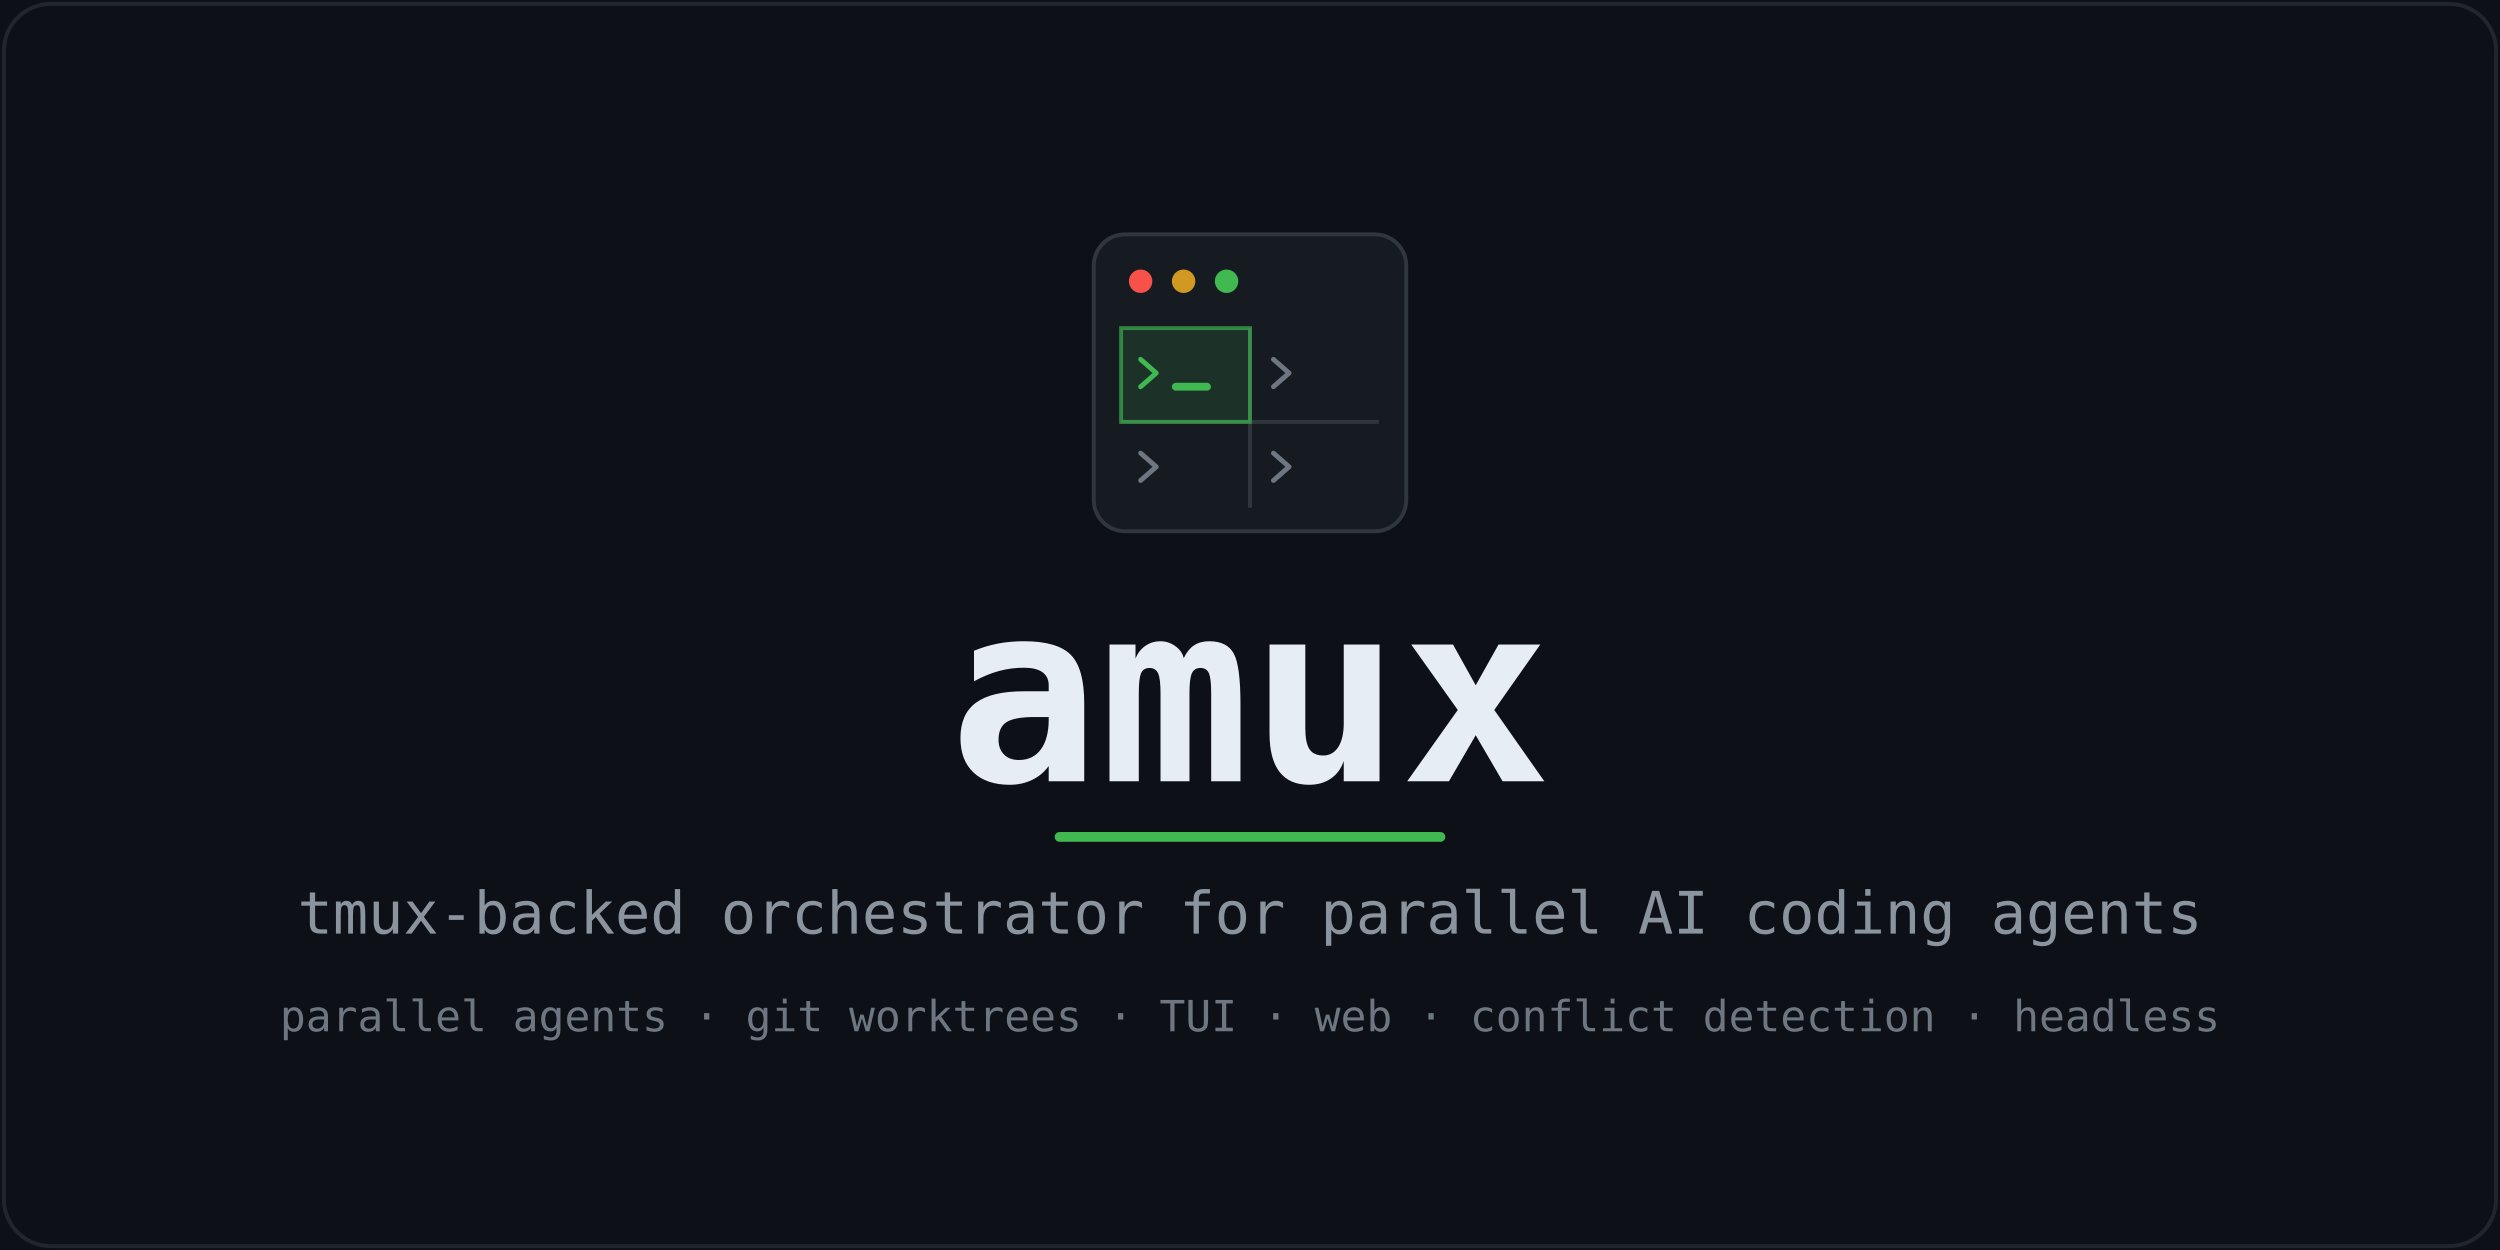
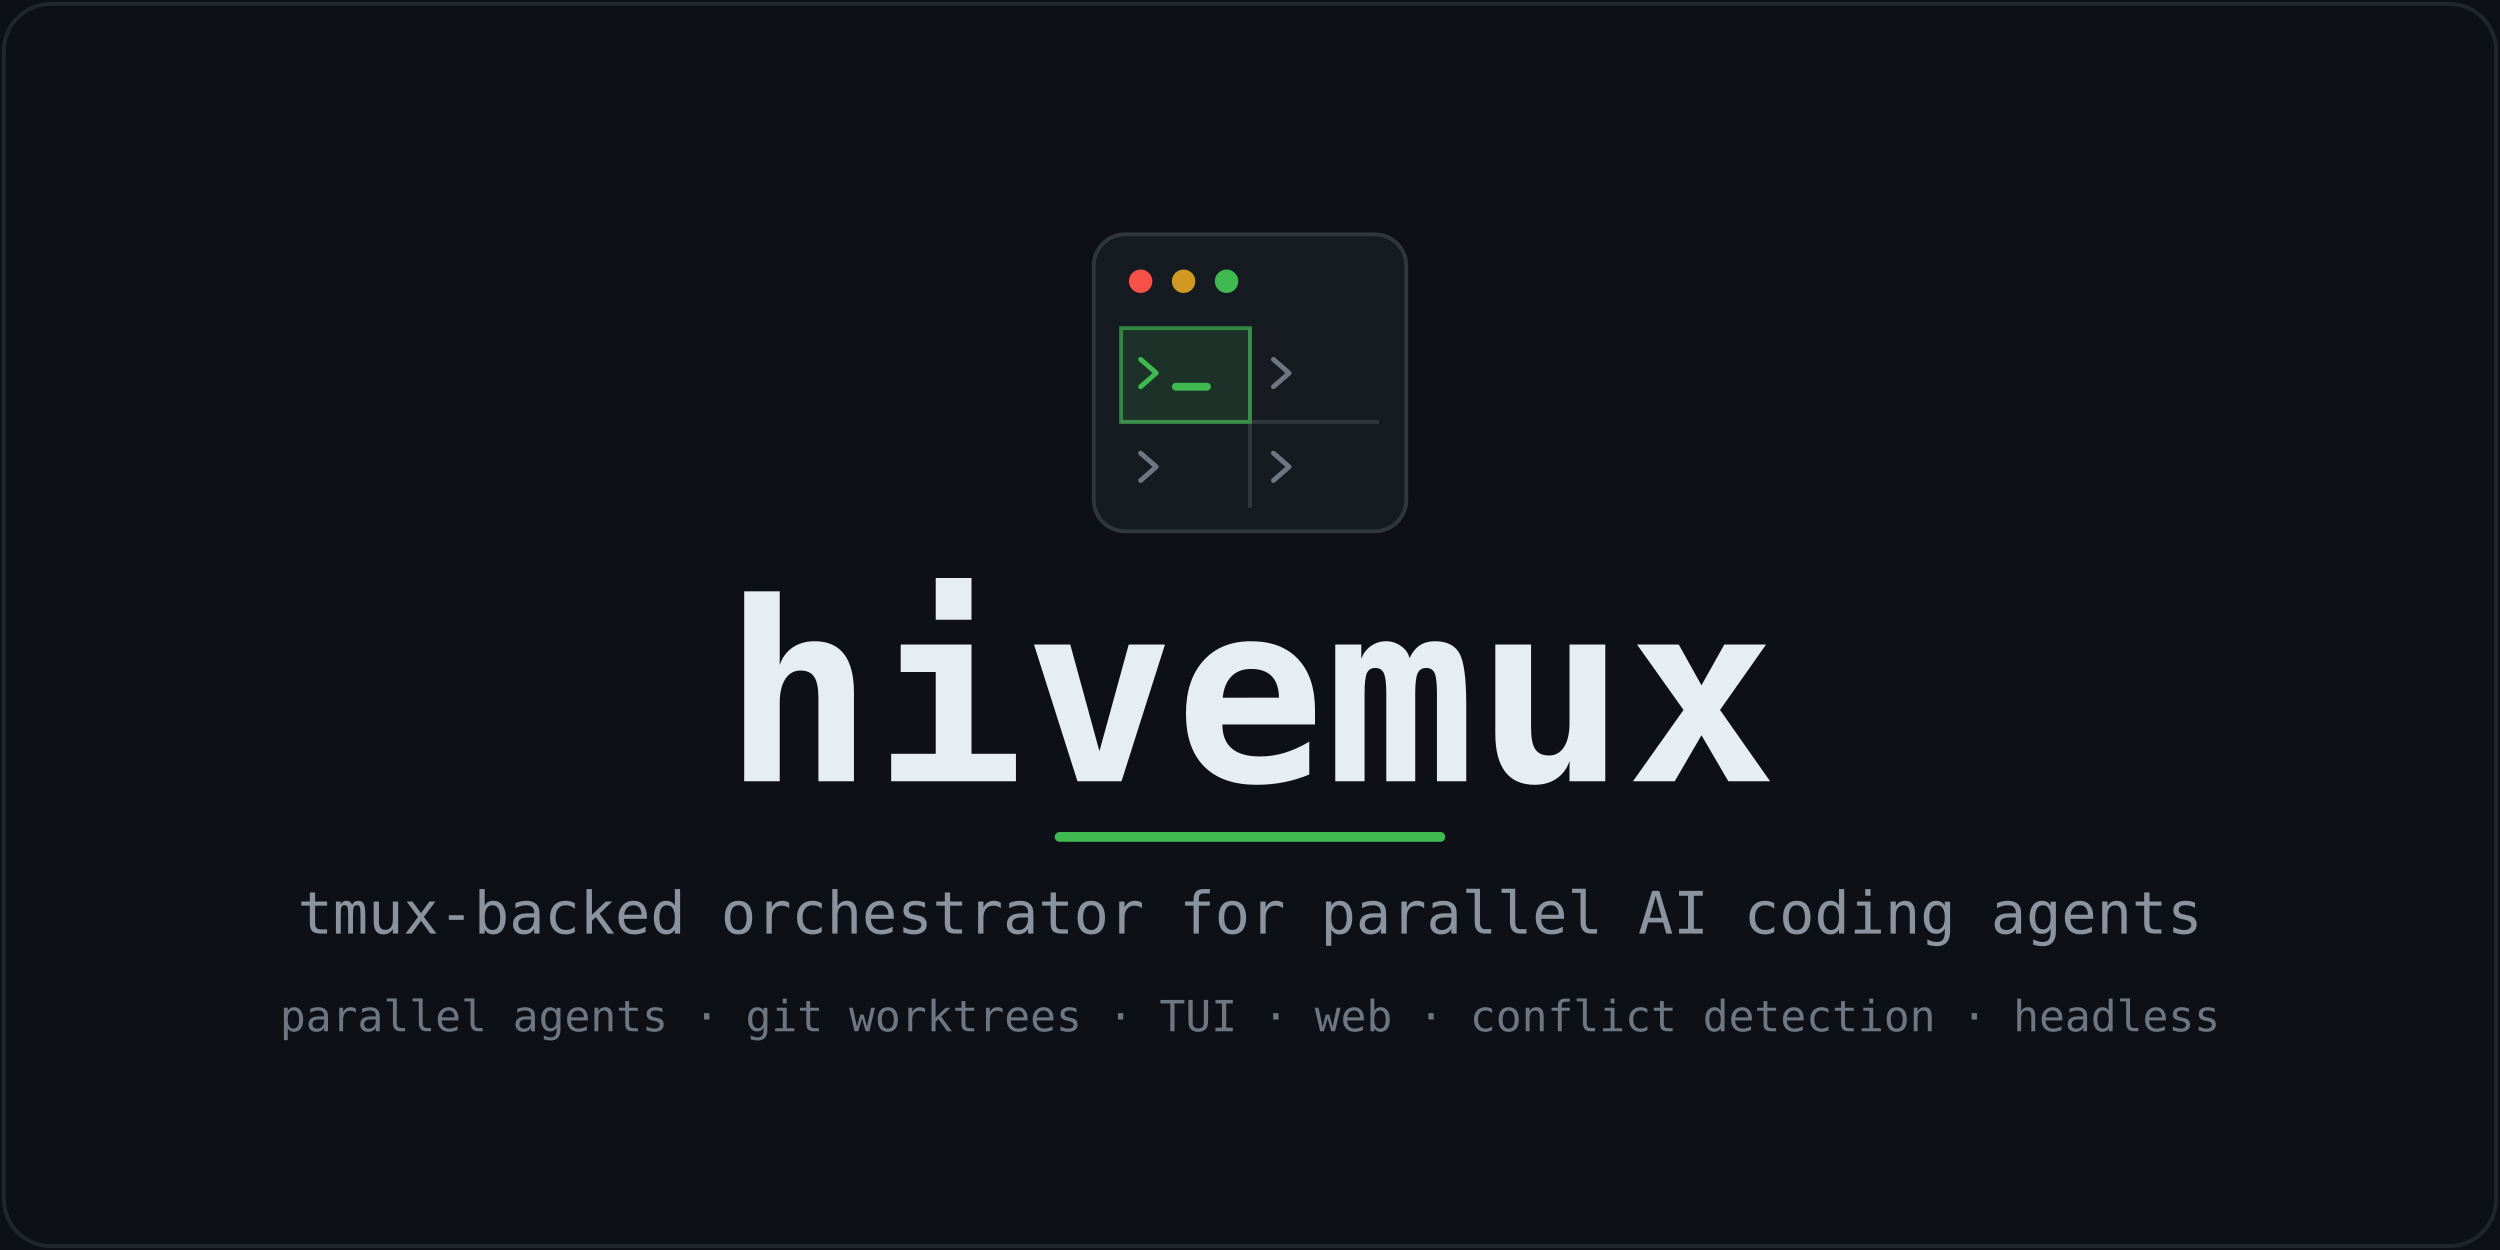
- <svg xmlns="http://www.w3.org/2000/svg" width="1280" height="640" viewBox="0 0 1280 640" fill="none" role="img" aria-label="amux">
+ <svg xmlns="http://www.w3.org/2000/svg" width="1280" height="640" viewBox="0 0 1280 640" fill="none" role="img" aria-label="hivemux">
  <rect width="1280" height="640" fill="#0d1117" />
  <rect x="2" y="2" width="1276" height="636" rx="24" stroke="#21262d" stroke-width="2" />
  <g transform="translate(560,120)">
    <rect width="160" height="152" rx="16" fill="#161b22" stroke="#30363d" stroke-width="2" />
    <circle cx="24" cy="24" r="6" fill="#f85149" />
    <circle cx="46" cy="24" r="6" fill="#d29922" />
    <circle cx="68" cy="24" r="6" fill="#3fb950" />
    <line x1="80" y1="48" x2="80" y2="140" stroke="#30363d" stroke-width="2" />
    <line x1="14" y1="96" x2="146" y2="96" stroke="#30363d" stroke-width="2" />
    <rect x="14" y="48" width="66" height="48" fill="#3fb950" fill-opacity="0.15" />
    <rect x="14" y="48" width="66" height="48" stroke="#3fb950" stroke-opacity="0.65" stroke-width="2" />
    <path d="M24 64 l8 7 -8 7" stroke="#3fb950" stroke-width="2.5" fill="none" stroke-linecap="round" stroke-linejoin="round" />
    <rect x="40" y="76" width="20" height="4" rx="2" fill="#3fb950" />
    <path d="M92 64 l8 7 -8 7" stroke="#6e7681" stroke-width="2.5" fill="none" stroke-linecap="round" stroke-linejoin="round" />
    <path d="M24 112 l8 7 -8 7" stroke="#6e7681" stroke-width="2.5" fill="none" stroke-linecap="round" stroke-linejoin="round" />
    <path d="M92 112 l8 7 -8 7" stroke="#6e7681" stroke-width="2.5" fill="none" stroke-linecap="round" stroke-linejoin="round" />
  </g>
-   <text x="640" y="400" text-anchor="middle" font-family="ui-monospace,SFMono-Regular,Menlo,Consolas,monospace" font-size="128" font-weight="700" fill="#e6edf3">amux</text>
+   <text x="640" y="400" text-anchor="middle" font-family="ui-monospace,SFMono-Regular,Menlo,Consolas,monospace" font-size="128" font-weight="700" fill="#e6edf3">hivemux</text>
  <rect x="540" y="426" width="200" height="5" rx="2.5" fill="#3fb950" />
  <text x="640" y="478" text-anchor="middle" font-family="ui-monospace,SFMono-Regular,Menlo,Consolas,monospace" font-size="30" fill="#8b949e">tmux-backed orchestrator for parallel AI coding agents</text>
  <text x="640" y="528" text-anchor="middle" font-family="ui-monospace,SFMono-Regular,Menlo,Consolas,monospace" font-size="22" fill="#6e7681">parallel agents · git worktrees · TUI · web · conflict detection · headless</text>
</svg>
